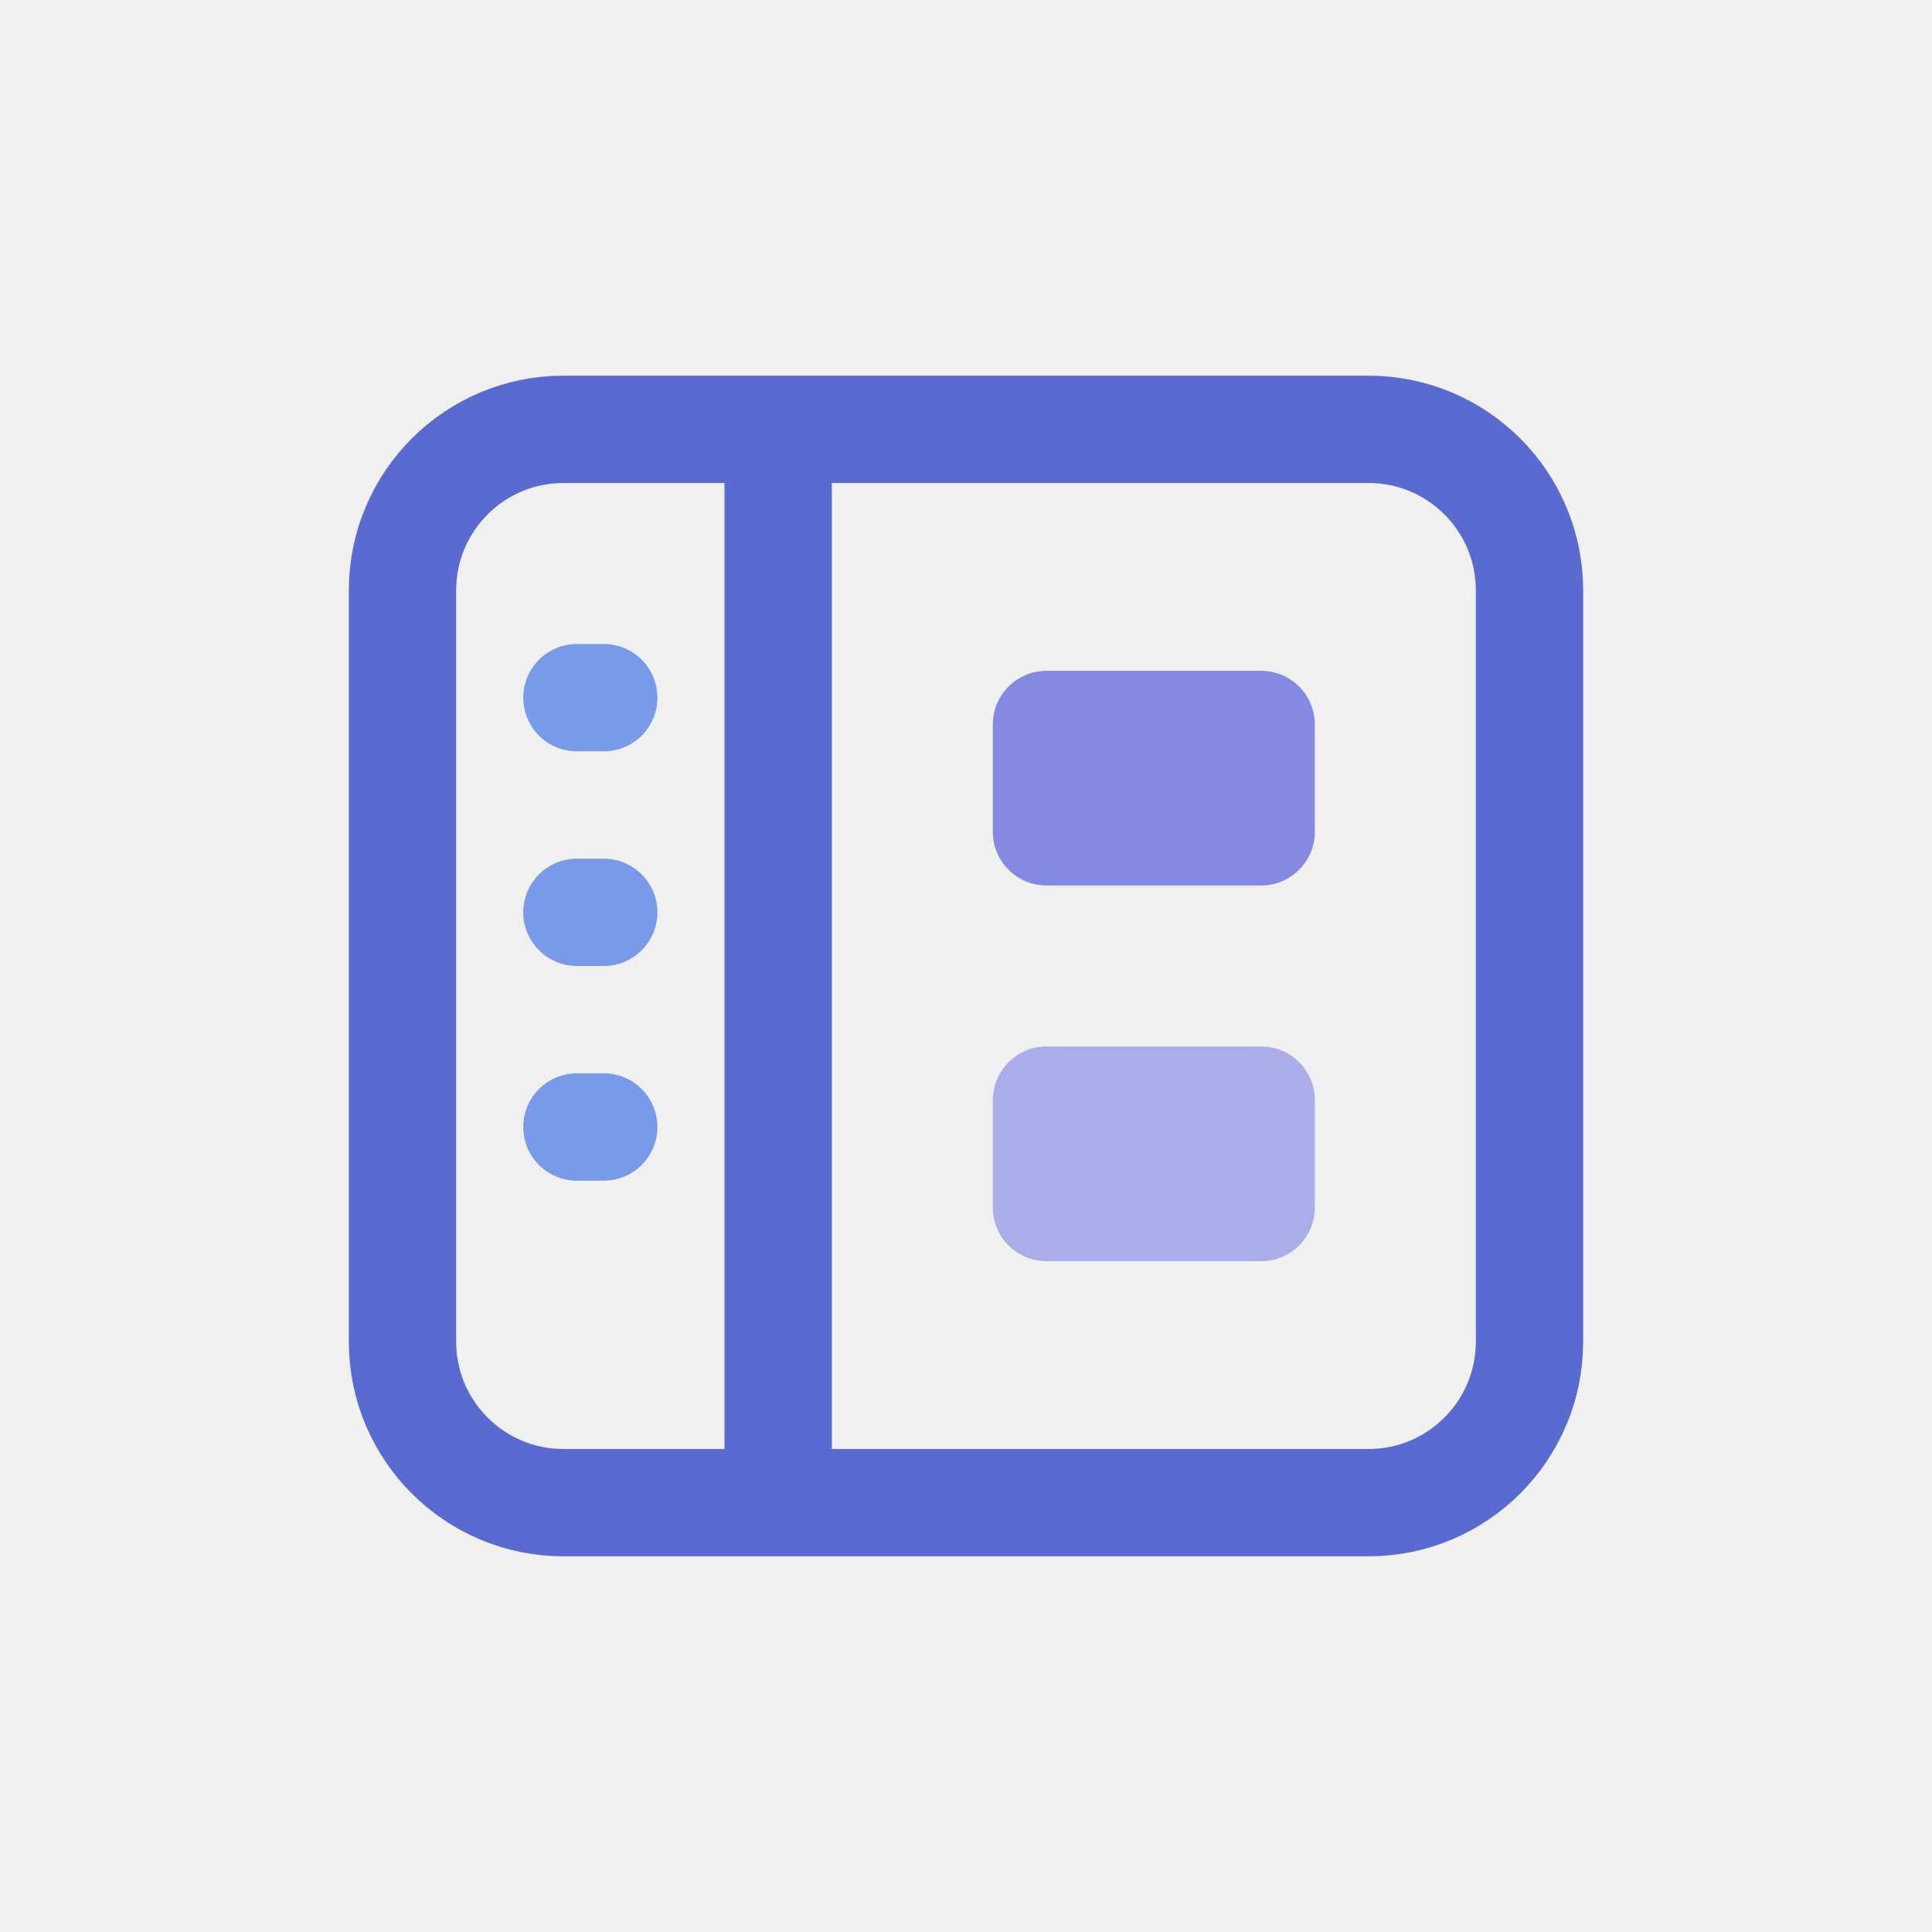
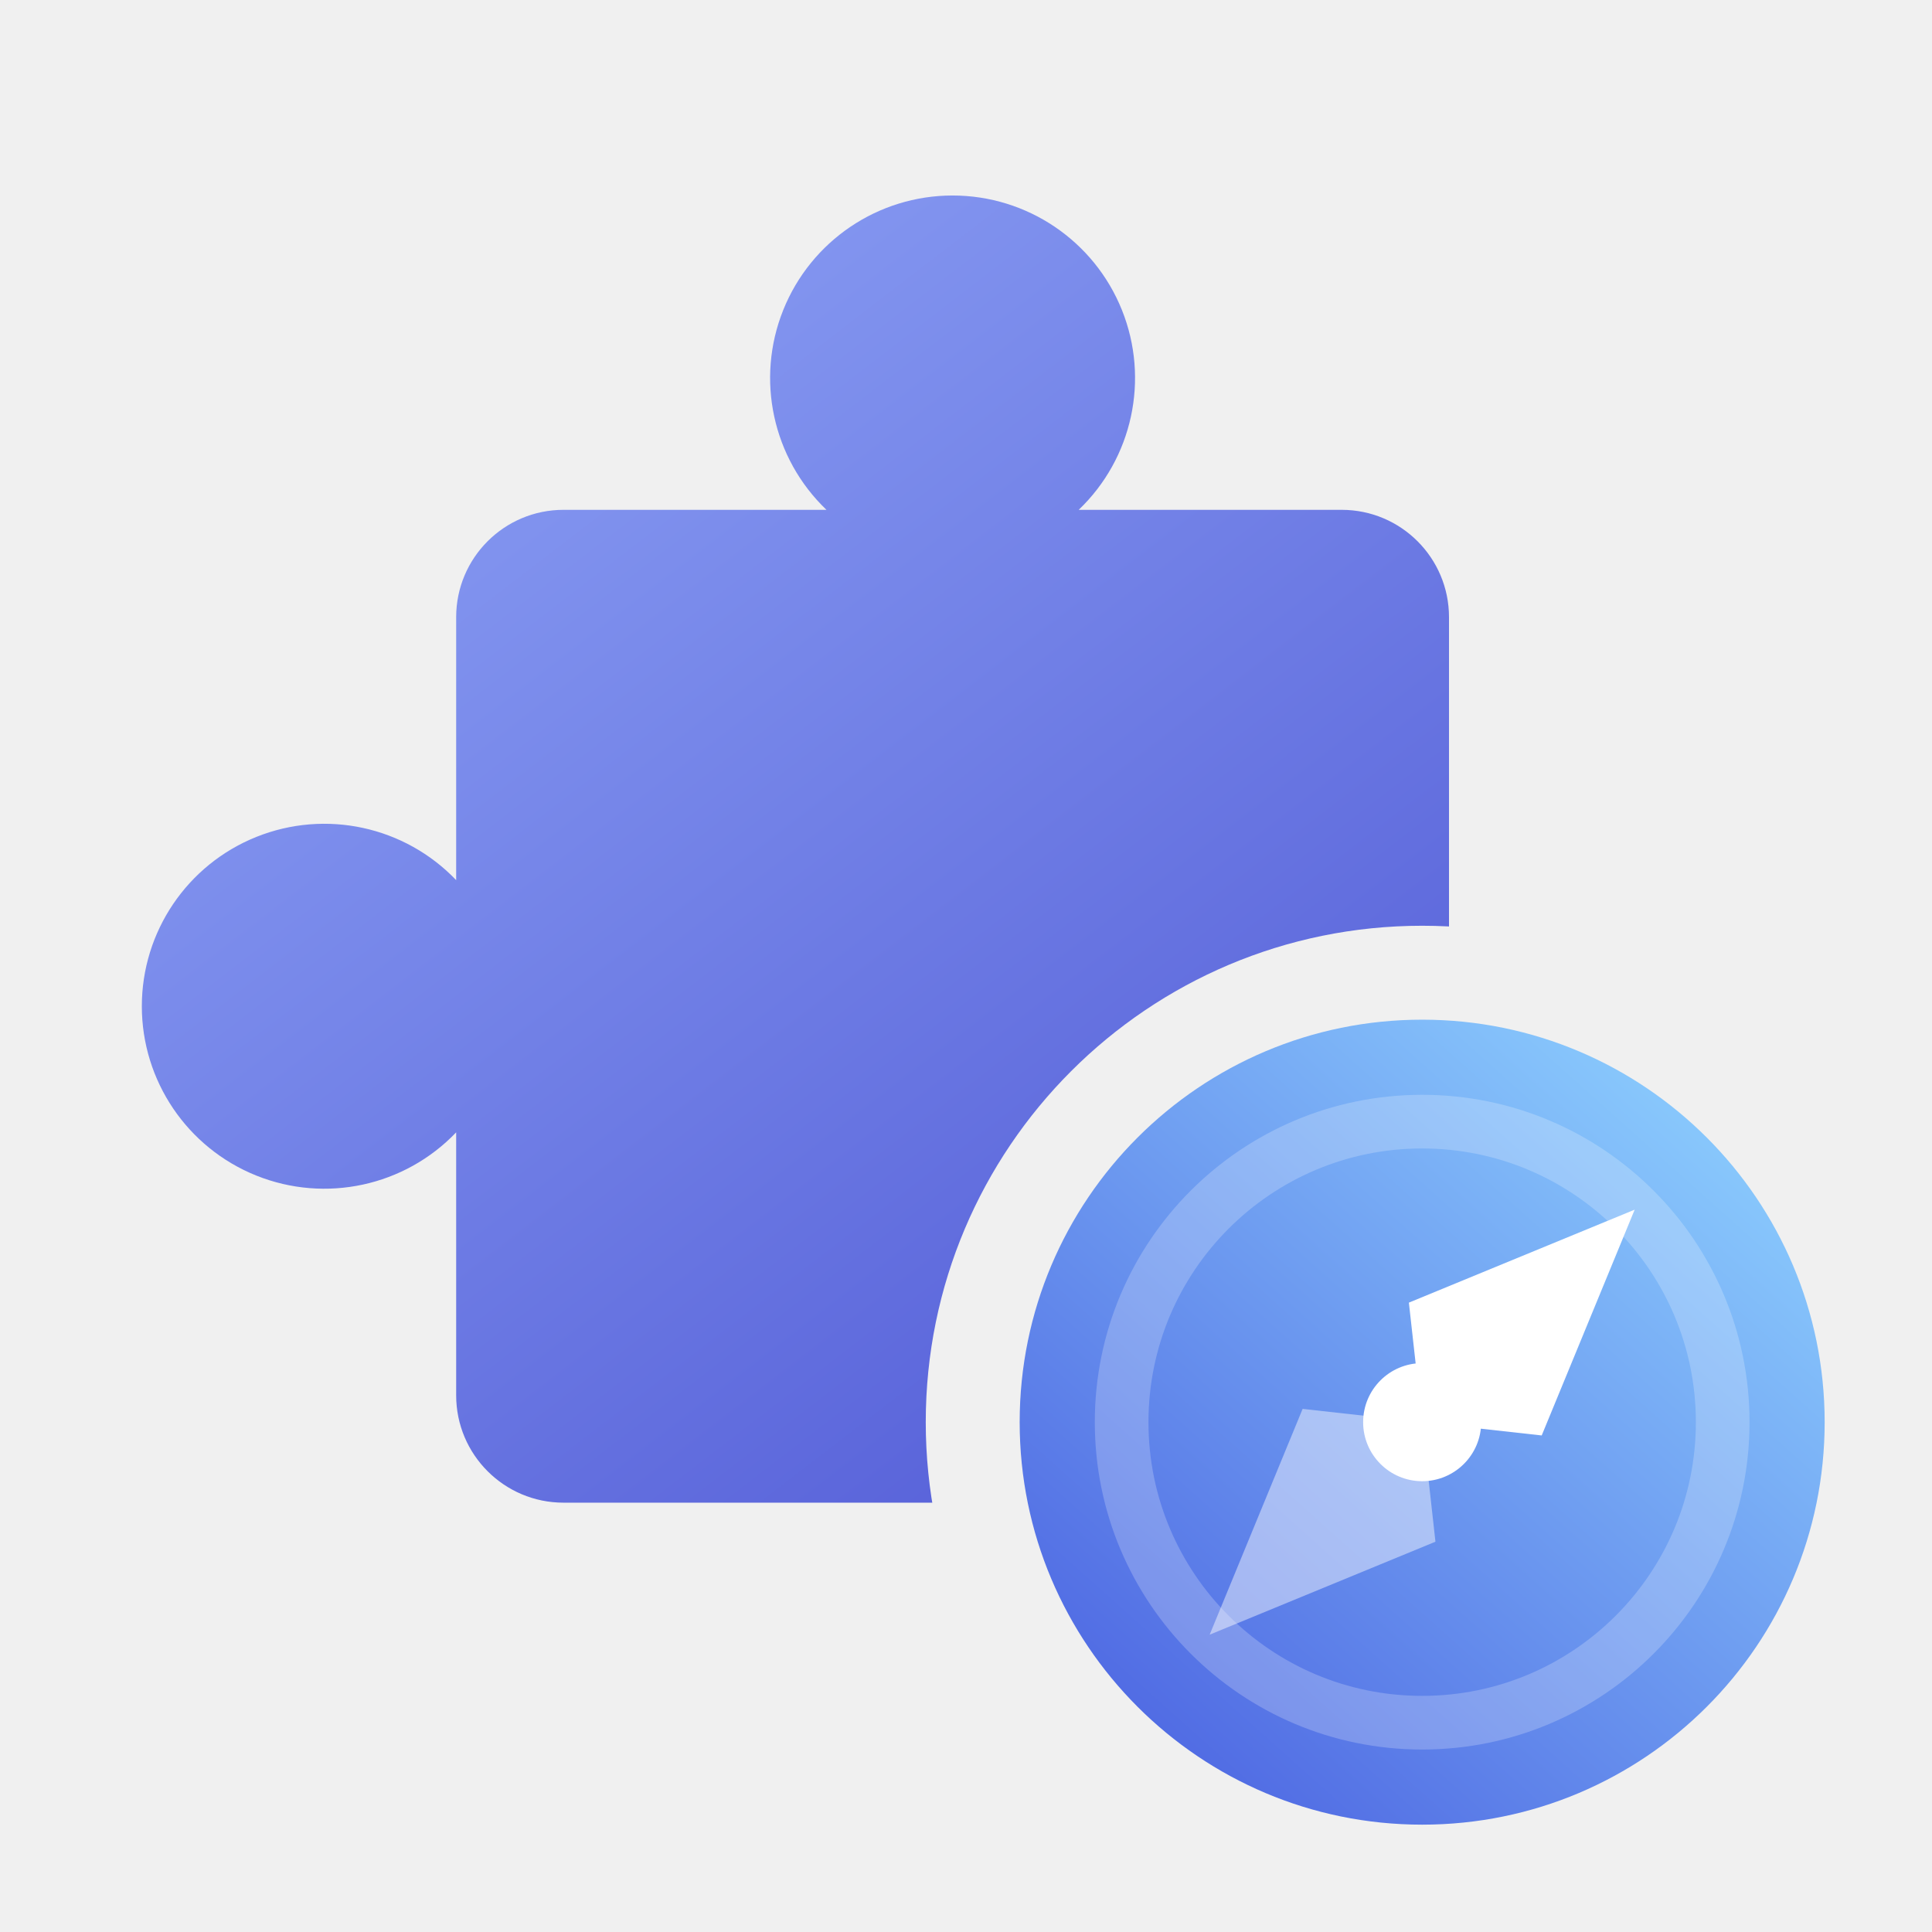
<svg xmlns="http://www.w3.org/2000/svg" width="36" height="36" viewBox="0 0 36 36" fill="none">
-   <rect x="7.5" y="8" width="21" height="20" rx="3" stroke="#596BD0" stroke-width="2" />
-   <path d="M14.5 8v20" stroke="#596BD0" stroke-width="2" />
-   <path d="M10.75 13h.5m-.5 4h.5m-.5 4h.5" stroke="#799AE9" stroke-width="2" stroke-linecap="round" />
-   <rect x="18.5" y="12.5" width="6" height="4" rx="1" fill="#8489E2" />
-   <rect x="18.5" y="19.5" width="6" height="4" rx="1" fill="#8489E2" fill-opacity=".65" />
+   <defs>
+     <linearGradient id="plugin-atlas-body" x1="5" y1="4" x2="25" y2="30" gradientUnits="userSpaceOnUse">
+       <stop stop-color="#8FA4F6" />
+       <stop offset="1" stop-color="#4E56D4" />
+     </linearGradient>
+     <linearGradient id="plugin-atlas-compass" x1="33" y1="19.5" x2="20.5" y2="33.5" gradientUnits="userSpaceOnUse">
+       <stop stop-color="#8FD3FF" />
+       <stop offset="1" stop-color="#4B62E1" />
+     </linearGradient>
+     <mask id="plugin-atlas-cut" maskUnits="userSpaceOnUse" x="0" y="0" width="36" height="36">
+       <rect width="36" height="36" fill="white" />
+       <circle cx="26.5" cy="26.5" r="9.25" fill="black" />
+     </mask>
+   </defs>
+   <g fill="url(#plugin-atlas-body)" mask="url(#plugin-atlas-cut)">
+     <path d="M10.5 9.5h4.9a3.4 3.4 0 1 1 4.7 0H25a2 2 0 0 1 2 2V26a2 2 0 0 1-2 2H10.5a2 2 0 0 1-2-2v-4.9a3.4 3.4 0 1 1 0-4.7v-4.9a2 2 0 0 1 2-2Z" />
+   </g>
+   <circle cx="26.5" cy="26.5" r="7.5" fill="url(#plugin-atlas-compass)" />
+   <circle cx="26.5" cy="26.5" r="5.6" stroke="#FFFFFF" stroke-opacity="0.22" />
+   <g transform="rotate(45 26.5 26.5)">
+     <path d="M26.5 20.9l1.75 4.2-1.75 1.4-1.75-1.4Z" fill="#FFFFFF" />
+     <path d="M26.5 32.1l1.75-4.2-1.75-1.4-1.75 1.4Z" fill="#FFFFFF" fill-opacity="0.45" />
+   </g>
+   <circle cx="26.5" cy="26.5" r="1.1" fill="#FFFFFF" />
</svg>
